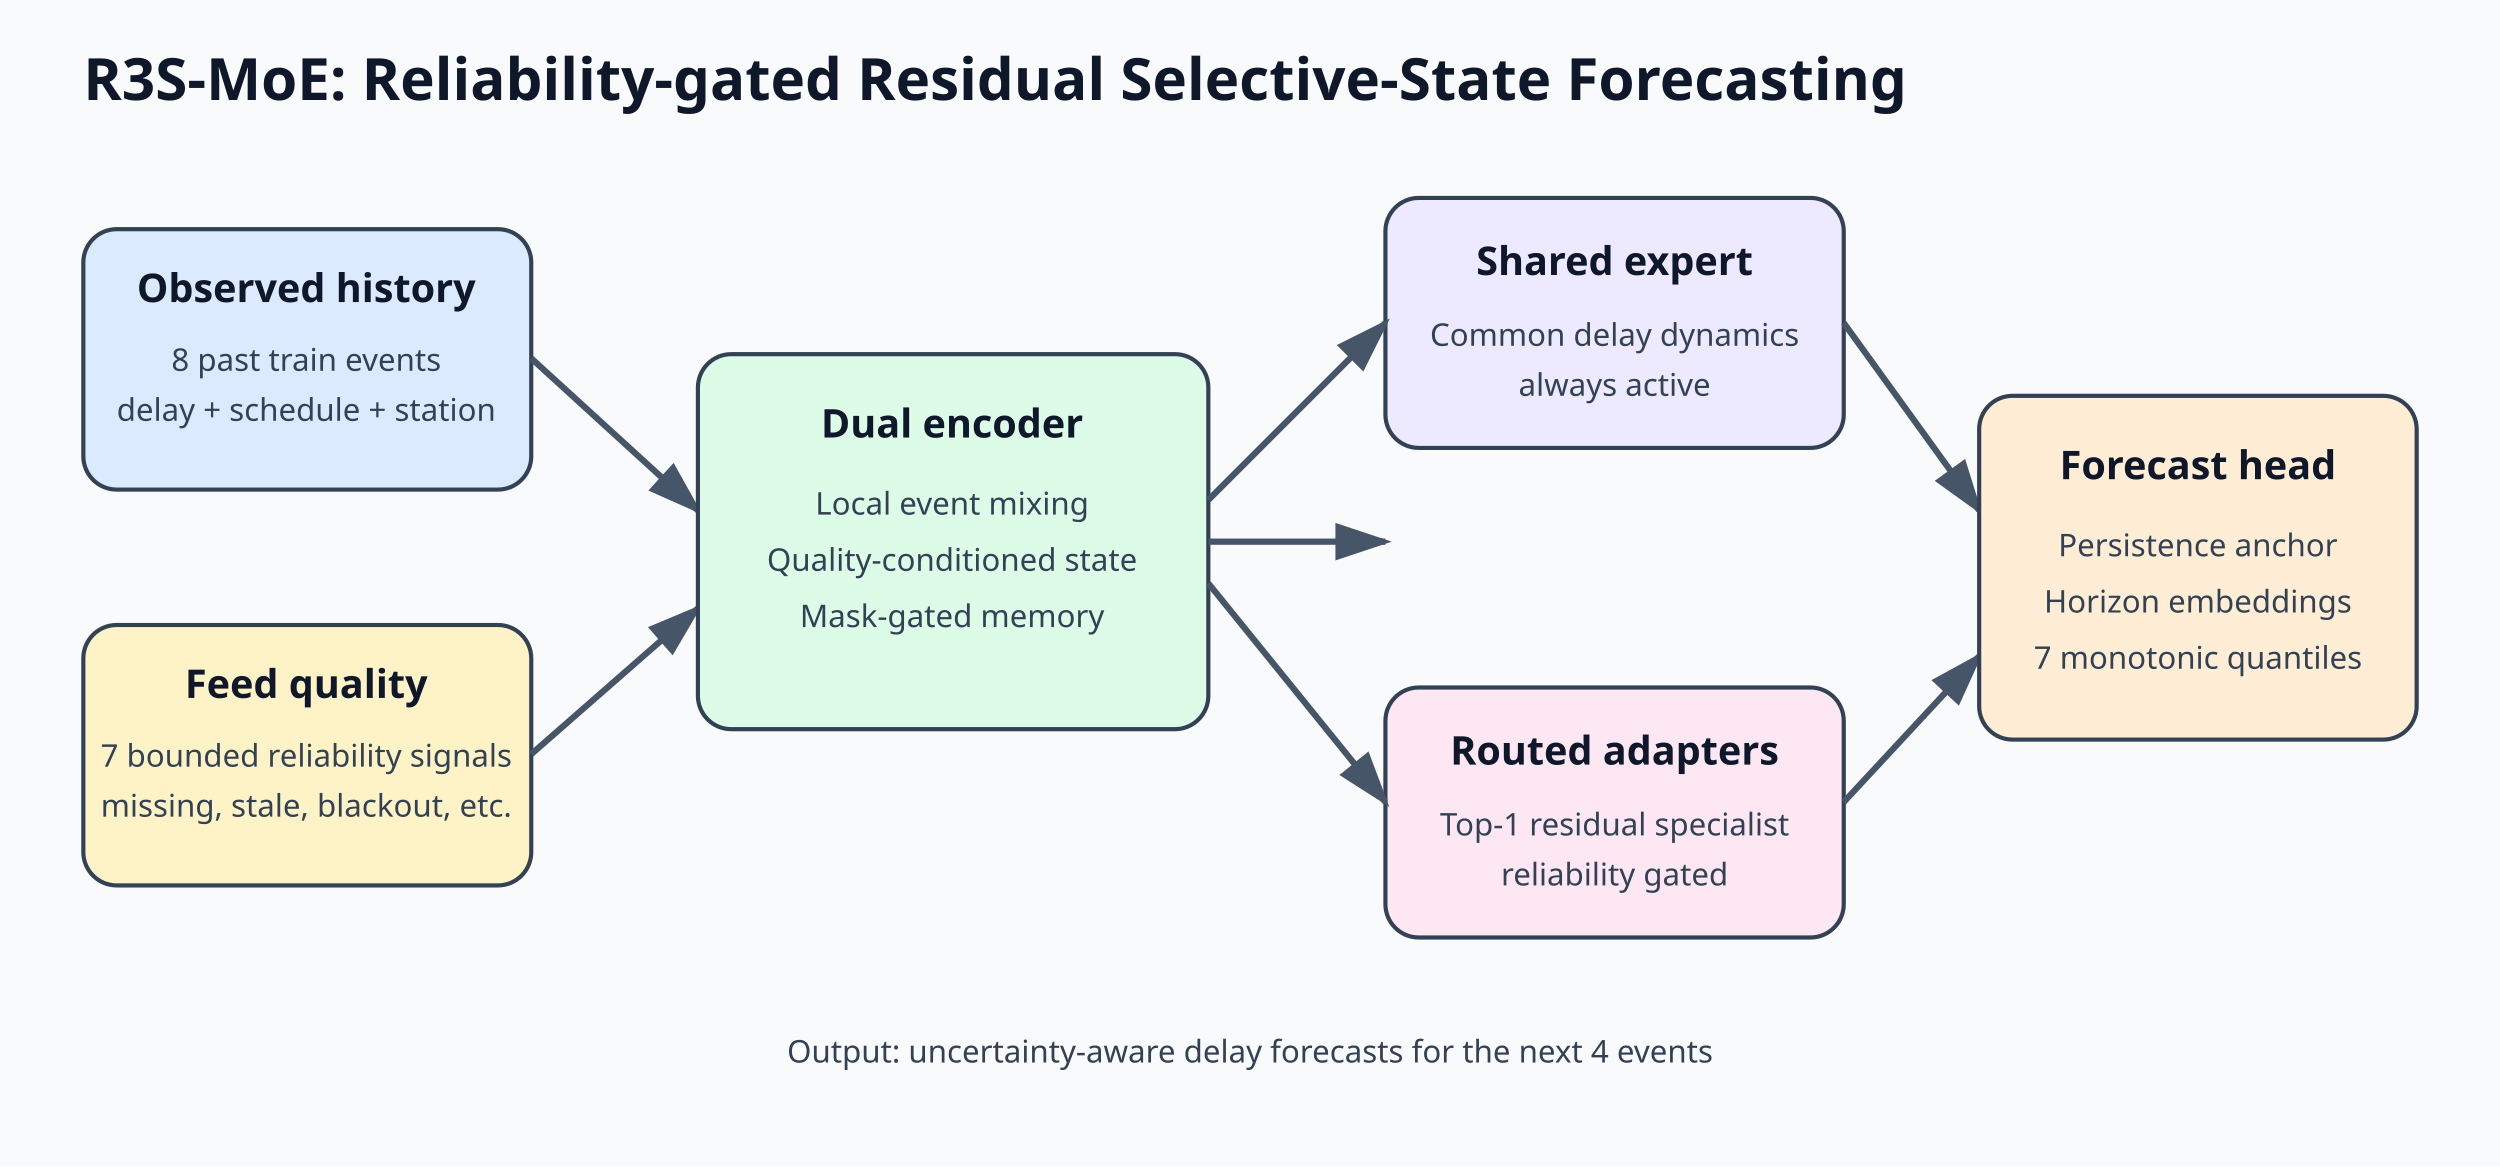
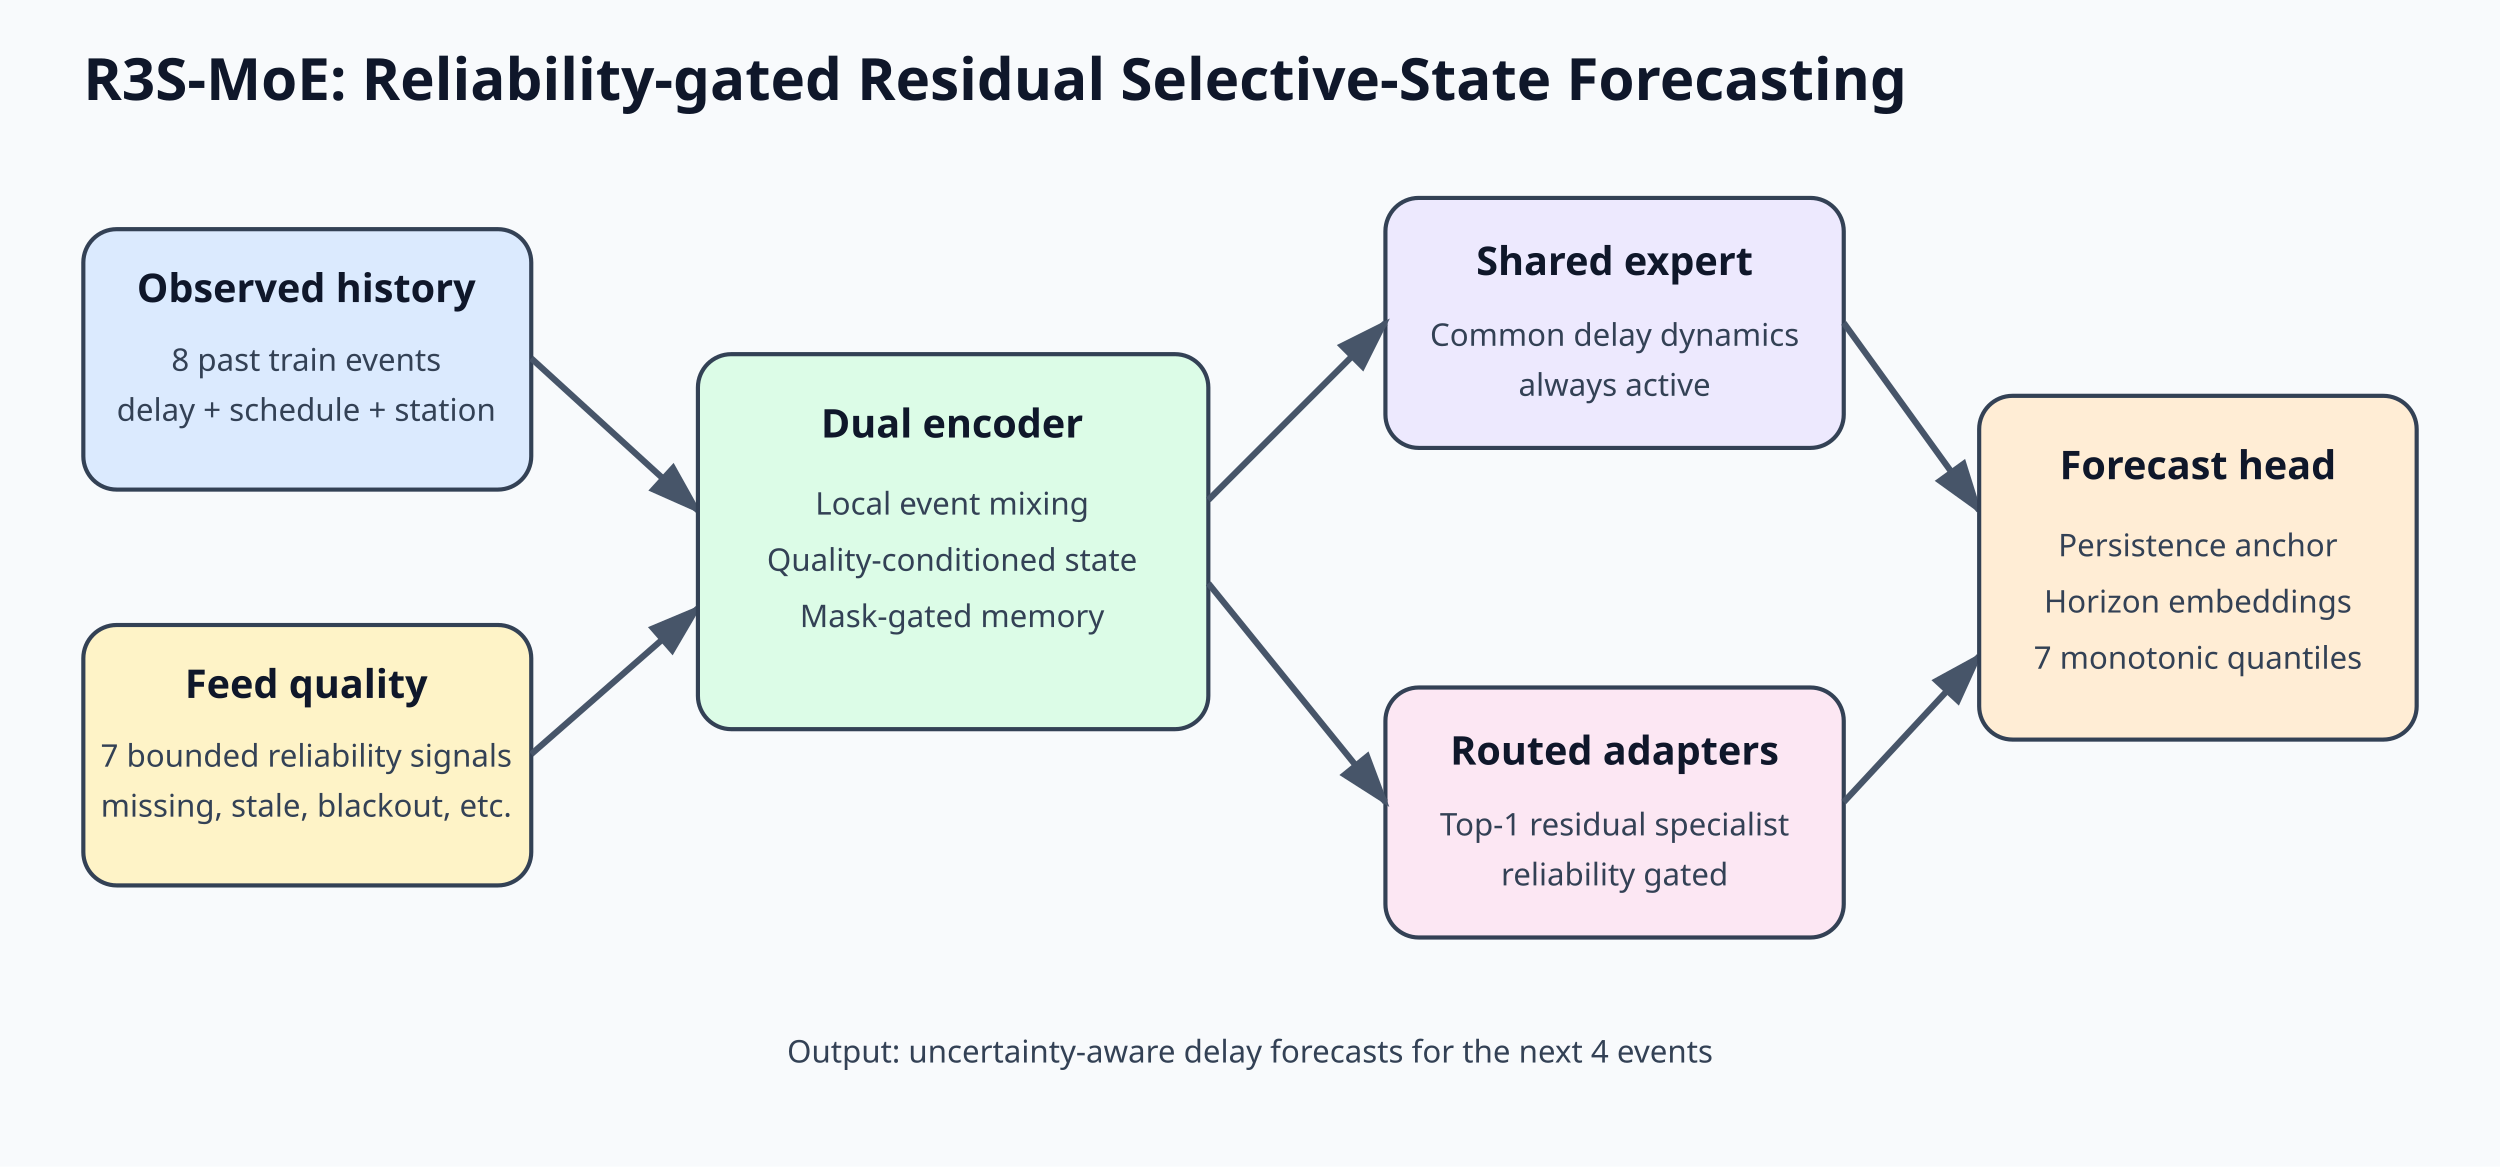
<svg xmlns="http://www.w3.org/2000/svg" width="1200" height="560" viewBox="0 0 1200 560" role="img" aria-labelledby="title desc">
  <defs>
    <marker id="arrow" markerWidth="10" markerHeight="10" refX="8" refY="3" orient="auto">
      <path d="M0,0 L0,6 L9,3 z" fill="#475569" />
    </marker>
    <style>
      .box{stroke:#334155;stroke-width:2;rx:16;ry:16}.label{font:600 19px sans-serif;fill:#0f172a}.small{font:15px sans-serif;fill:#334155}.title{font:700 28px sans-serif;fill:#0f172a}.arrow{stroke:#475569;stroke-width:3;fill:none;marker-end:url(#arrow)}
    </style>
  </defs>
  <rect width="1200" height="560" fill="#f8fafc" />
  <text x="40" y="48" class="title">R3S-MoE: Reliability-gated Residual Selective-State Forecasting</text>
  <rect x="40" y="110" width="215" height="125" class="box" fill="#dbeafe" />
  <text x="147" y="145" text-anchor="middle" class="label">Observed history</text>
  <text x="147" y="178" text-anchor="middle" class="small">8 past train events</text>
  <text x="147" y="202" text-anchor="middle" class="small">delay + schedule + station</text>
  <rect x="40" y="300" width="215" height="125" class="box" fill="#fef3c7" />
  <text x="147" y="335" text-anchor="middle" class="label">Feed quality</text>
  <text x="147" y="368" text-anchor="middle" class="small">7 bounded reliability signals</text>
  <text x="147" y="392" text-anchor="middle" class="small">missing, stale, blackout, etc.</text>
  <path d="M255 172 L335 245" class="arrow" />
  <path d="M255 362 L335 292" class="arrow" />
  <rect x="335" y="170" width="245" height="180" class="box" fill="#dcfce7" />
  <text x="457" y="210" text-anchor="middle" class="label">Dual encoder</text>
  <text x="457" y="247" text-anchor="middle" class="small">Local event mixing</text>
  <text x="457" y="274" text-anchor="middle" class="small">Quality-conditioned state</text>
  <text x="457" y="301" text-anchor="middle" class="small">Mask-gated memory</text>
-   <path d="M580 260 L665 260" class="arrow" />
  <rect x="665" y="95" width="220" height="120" class="box" fill="#ede9fe" />
  <text x="775" y="132" text-anchor="middle" class="label">Shared expert</text>
  <text x="775" y="166" text-anchor="middle" class="small">Common delay dynamics</text>
  <text x="775" y="190" text-anchor="middle" class="small">always active</text>
  <rect x="665" y="330" width="220" height="120" class="box" fill="#fce7f3" />
  <text x="775" y="367" text-anchor="middle" class="label">Routed adapters</text>
  <text x="775" y="401" text-anchor="middle" class="small">Top-1 residual specialist</text>
  <text x="775" y="425" text-anchor="middle" class="small">reliability gated</text>
  <path d="M580 240 L665 155" class="arrow" />
  <path d="M580 280 L665 385" class="arrow" />
  <path d="M885 155 L950 245" class="arrow" />
  <path d="M885 385 L950 315" class="arrow" />
  <rect x="950" y="190" width="210" height="165" class="box" fill="#ffedd5" />
  <text x="1055" y="230" text-anchor="middle" class="label">Forecast head</text>
  <text x="1055" y="267" text-anchor="middle" class="small">Persistence anchor</text>
  <text x="1055" y="294" text-anchor="middle" class="small">Horizon embeddings</text>
  <text x="1055" y="321" text-anchor="middle" class="small">7 monotonic quantiles</text>
  <text x="600" y="510" text-anchor="middle" class="small">Output: uncertainty-aware delay forecasts for the next 4 events</text>
</svg>
